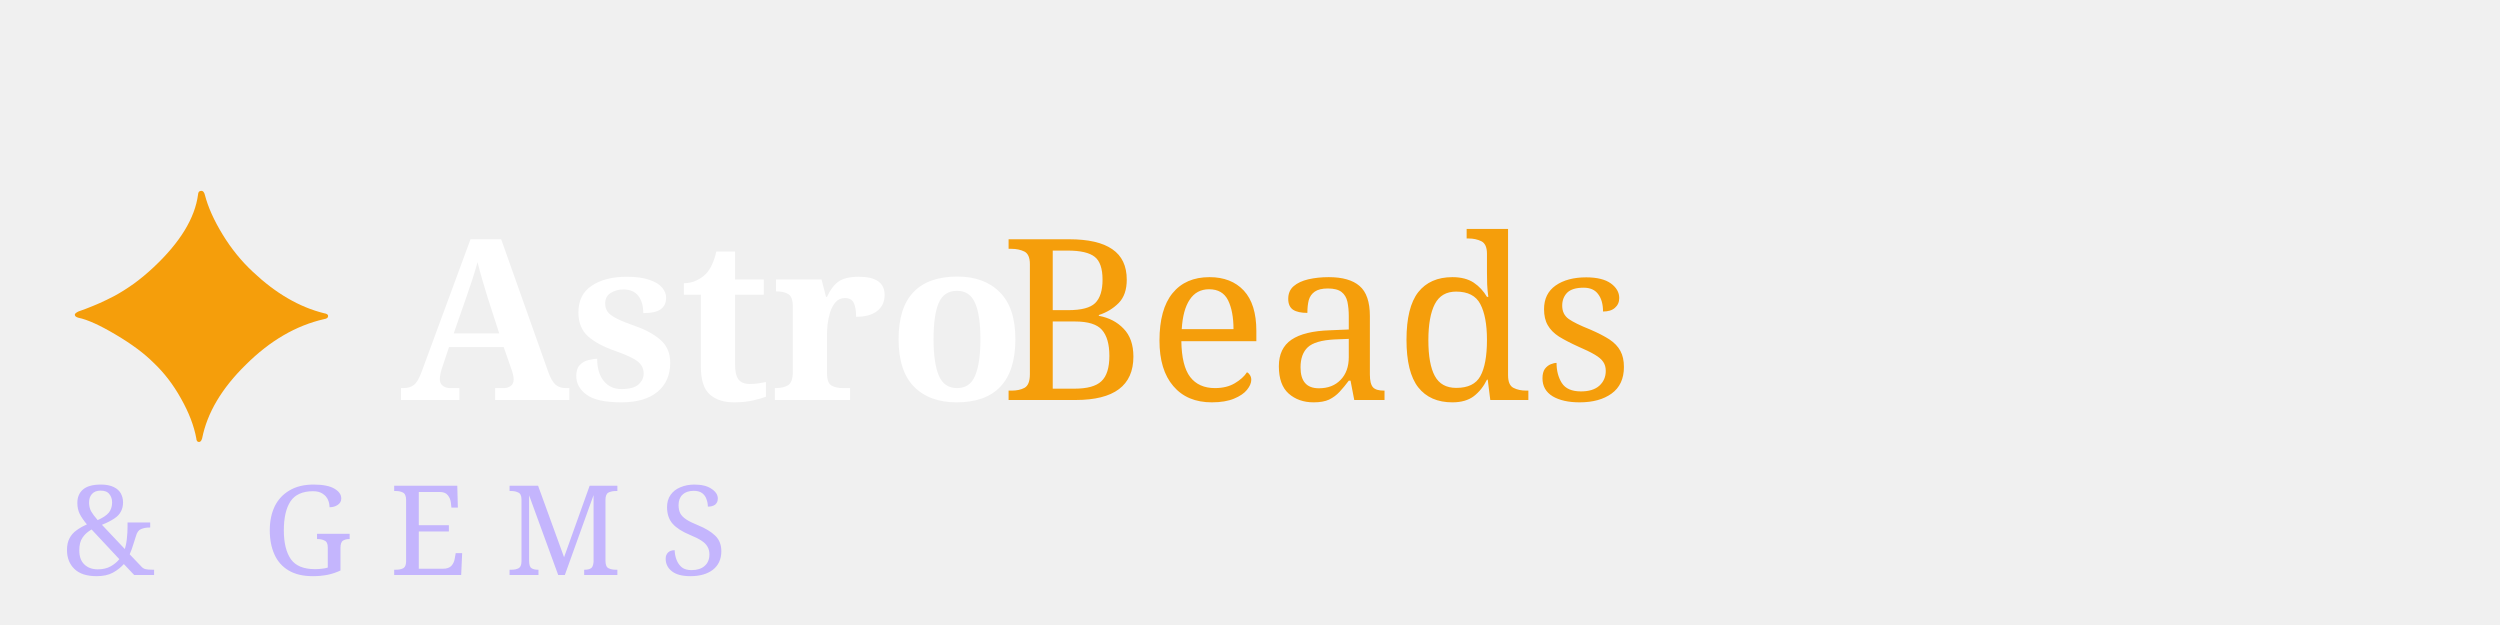
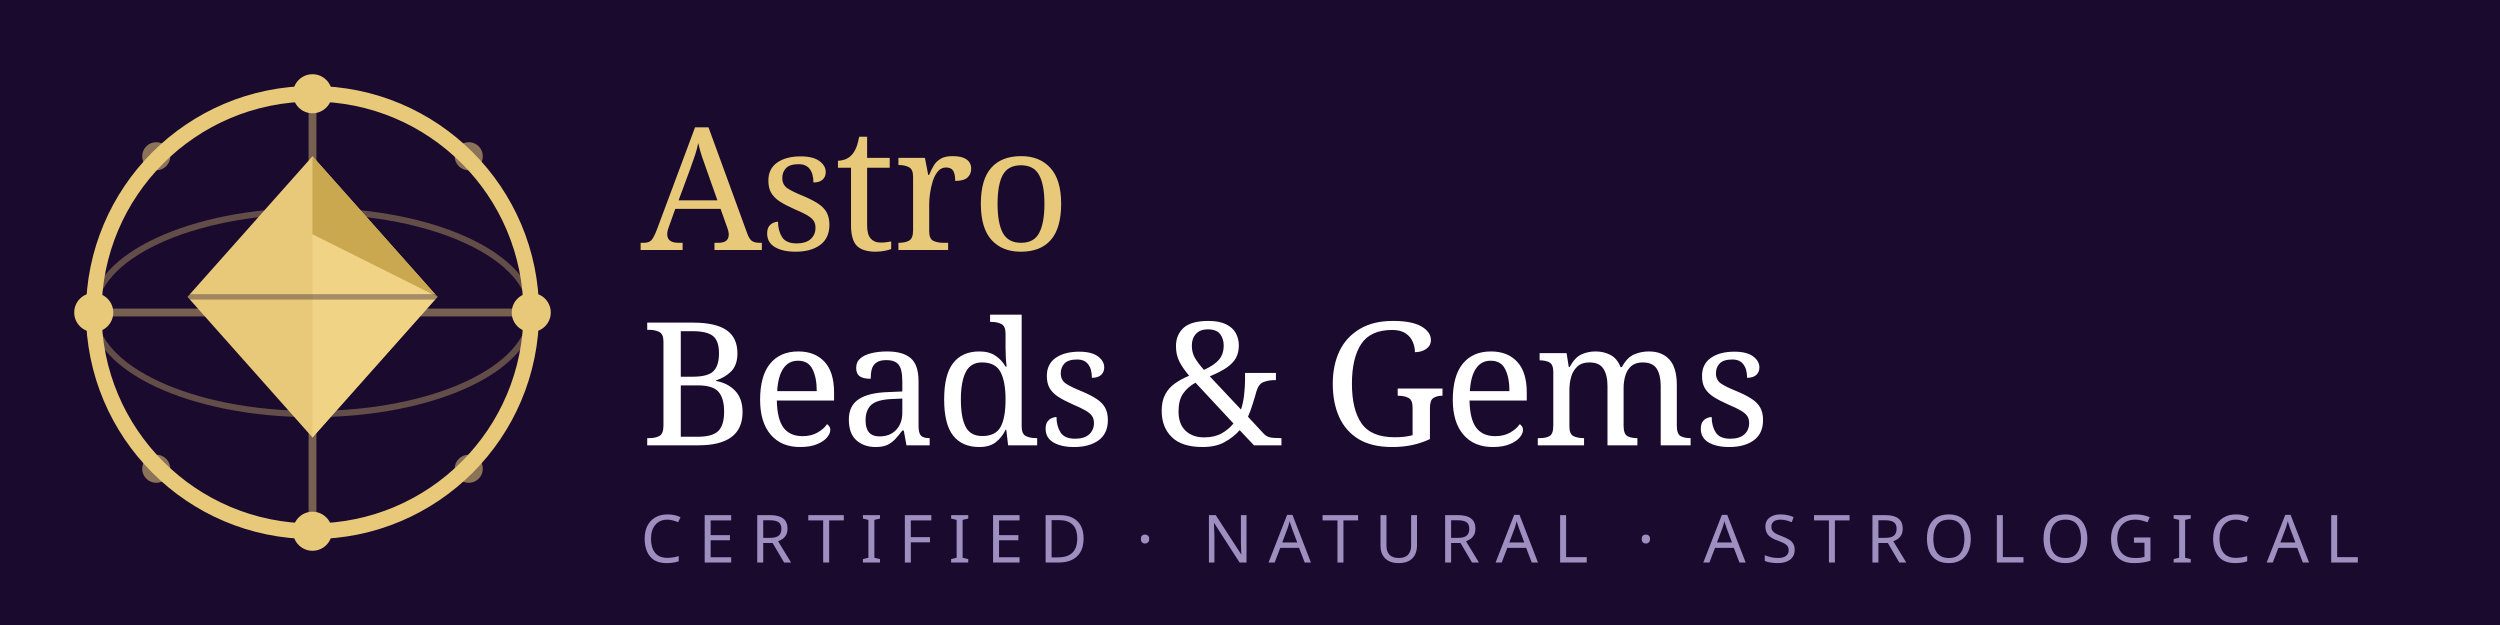
- <svg xmlns="http://www.w3.org/2000/svg" viewBox="0 0 200 50" width="160" height="40">
-   <text x="5" y="35" font-family="serif" font-size="28" font-weight="bold" fill="#f59e0b">✦</text>
-   <text x="32" y="32" font-family="Georgia, serif" font-size="18" font-weight="bold" fill="#ffffff">Astro</text>
-   <text x="80" y="32" font-family="Georgia, serif" font-size="18" fill="#f59e0b">Beads</text>
-   <text x="5" y="46" font-family="Georgia, serif" font-size="10" fill="#c4b5fd" letter-spacing="3">&amp; GEMS</text>
+ <svg xmlns="http://www.w3.org/2000/svg" width="320" height="80" viewBox="0 0 320 80">
+   <rect width="320" height="80" fill="#1a0a2e" rx="0" />
+   <circle cx="40" cy="40" r="28" fill="none" stroke="#e8c97a" stroke-width="2" />
+   <line x1="40" y1="12" x2="40" y2="68" stroke="#e8c97a" stroke-width="1" opacity="0.45" />
+   <line x1="12" y1="40" x2="68" y2="40" stroke="#e8c97a" stroke-width="1" opacity="0.45" />
+   <ellipse cx="40" cy="40" rx="28" ry="13" fill="none" stroke="#e8c97a" stroke-width="0.8" opacity="0.35" />
+   <polygon points="40,20 56,38 40,56 24,38" fill="#e8c97a" />
+   <polygon points="40,20 56,38 40,30" fill="#c9a850" />
+   <polygon points="40,56 56,38 40,30" fill="#f5d88a" opacity="0.65" />
+   <line x1="24" y1="38" x2="56" y2="38" stroke="#1a0a2e" stroke-width="0.7" opacity="0.35" />
+   <circle cx="40" cy="12" r="2.5" fill="#e8c97a" />
+   <circle cx="68" cy="40" r="2.5" fill="#e8c97a" />
+   <circle cx="40" cy="68" r="2.5" fill="#e8c97a" />
+   <circle cx="12" cy="40" r="2.5" fill="#e8c97a" />
+   <circle cx="60" cy="20" r="1.8" fill="#e8c97a" opacity="0.55" />
+   <circle cx="20" cy="20" r="1.8" fill="#e8c97a" opacity="0.55" />
+   <circle cx="60" cy="60" r="1.8" fill="#e8c97a" opacity="0.55" />
+   <circle cx="20" cy="60" r="1.8" fill="#e8c97a" opacity="0.55" />
+   <text x="82" y="32" font-family="Georgia, serif" font-size="22" font-weight="400" fill="#e8c97a" letter-spacing="-0.3">Astro</text>
+   <text x="82" y="57" font-family="Georgia, serif" font-size="22" font-weight="300" fill="#ffffff" letter-spacing="-0.3">Beads &amp; Gems</text>
+   <text x="82" y="72" font-family="system-ui, sans-serif" font-size="8.5" fill="#9d8fc0" letter-spacing="2">CERTIFIED · NATURAL · ASTROLOGICAL</text>
</svg>
